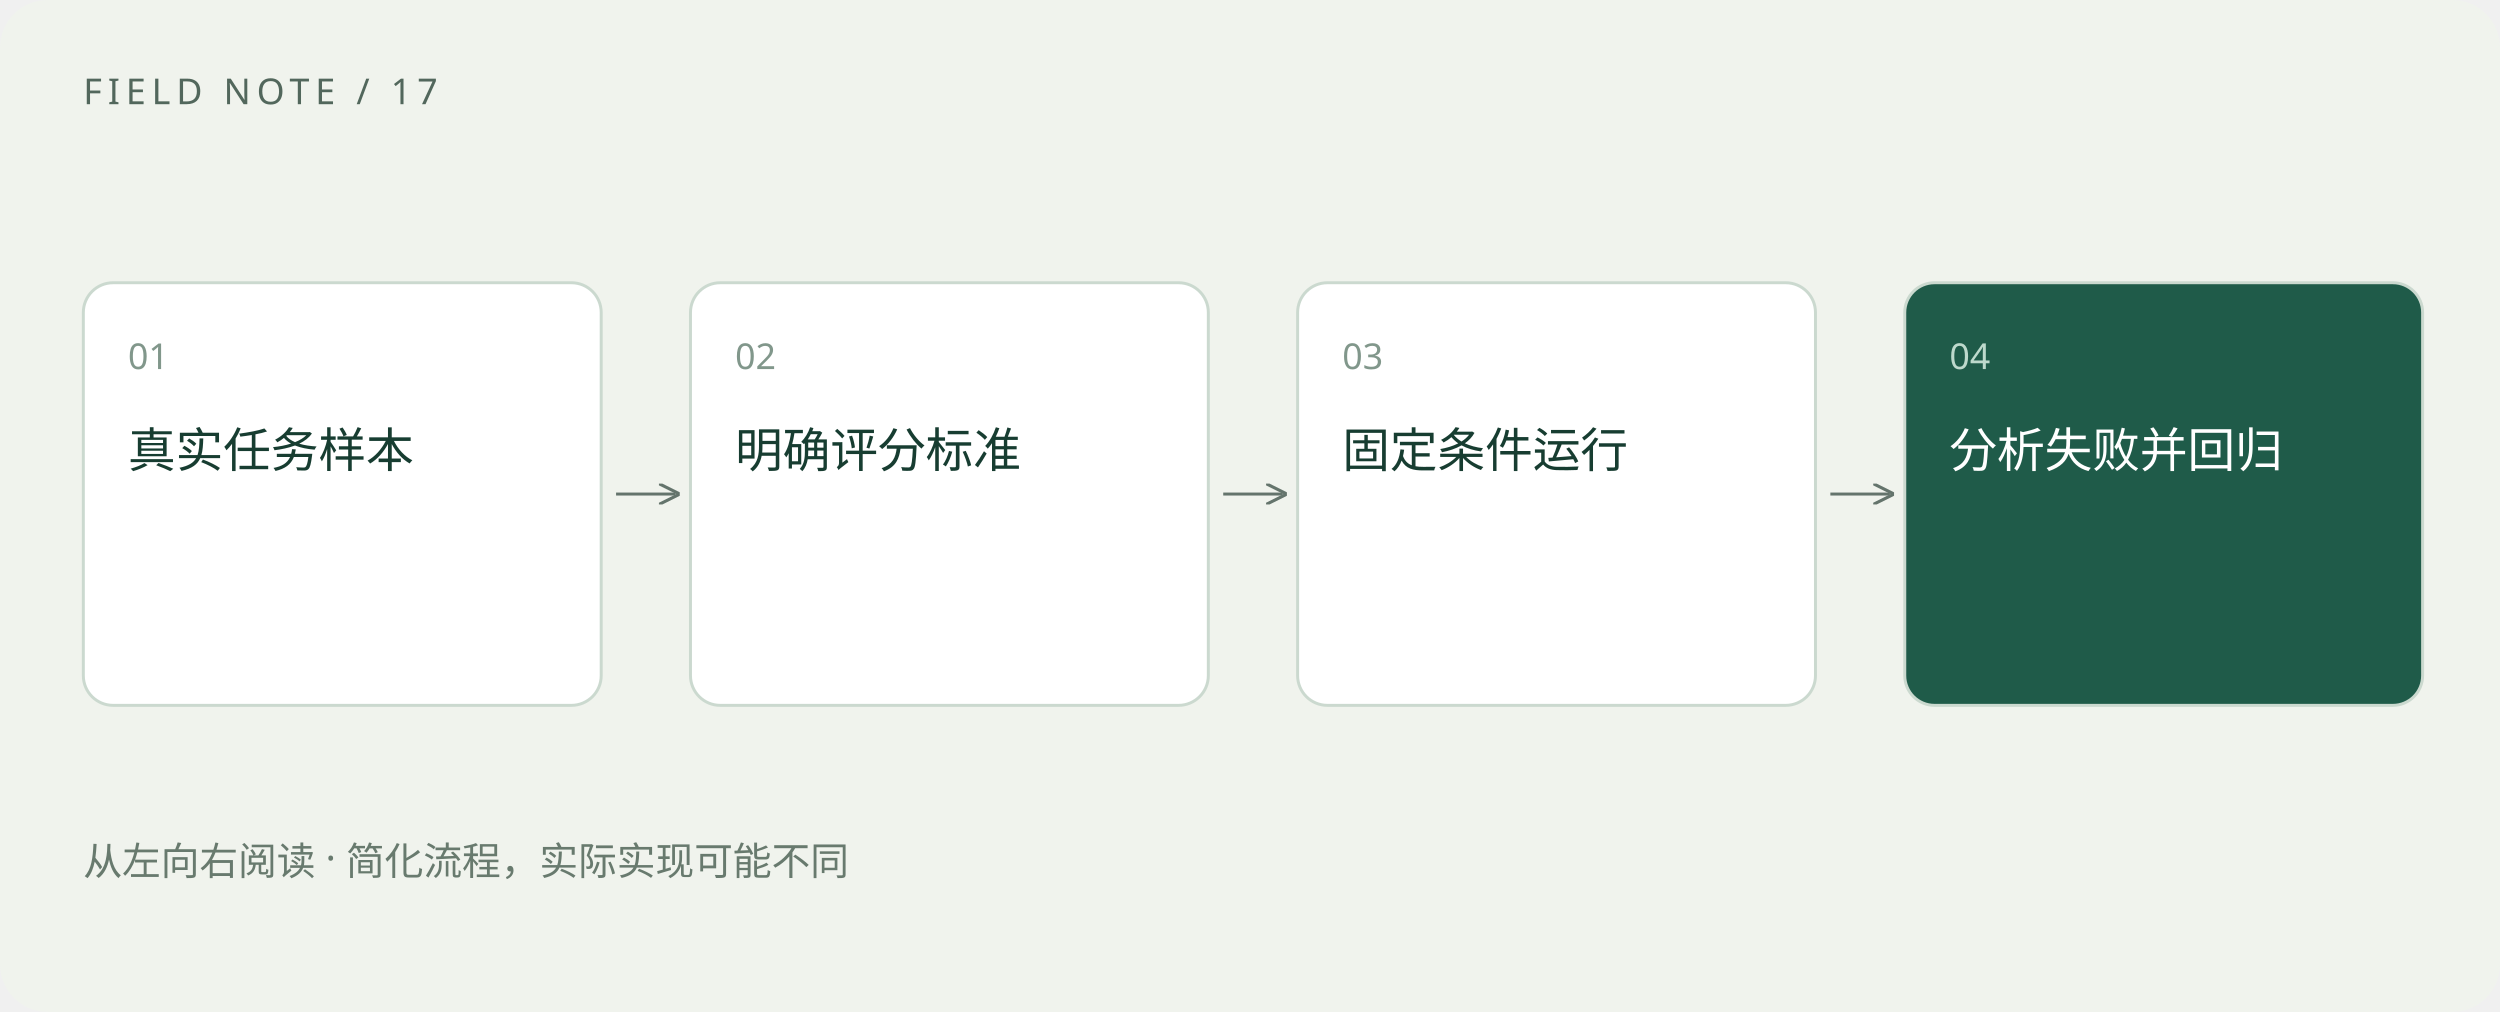
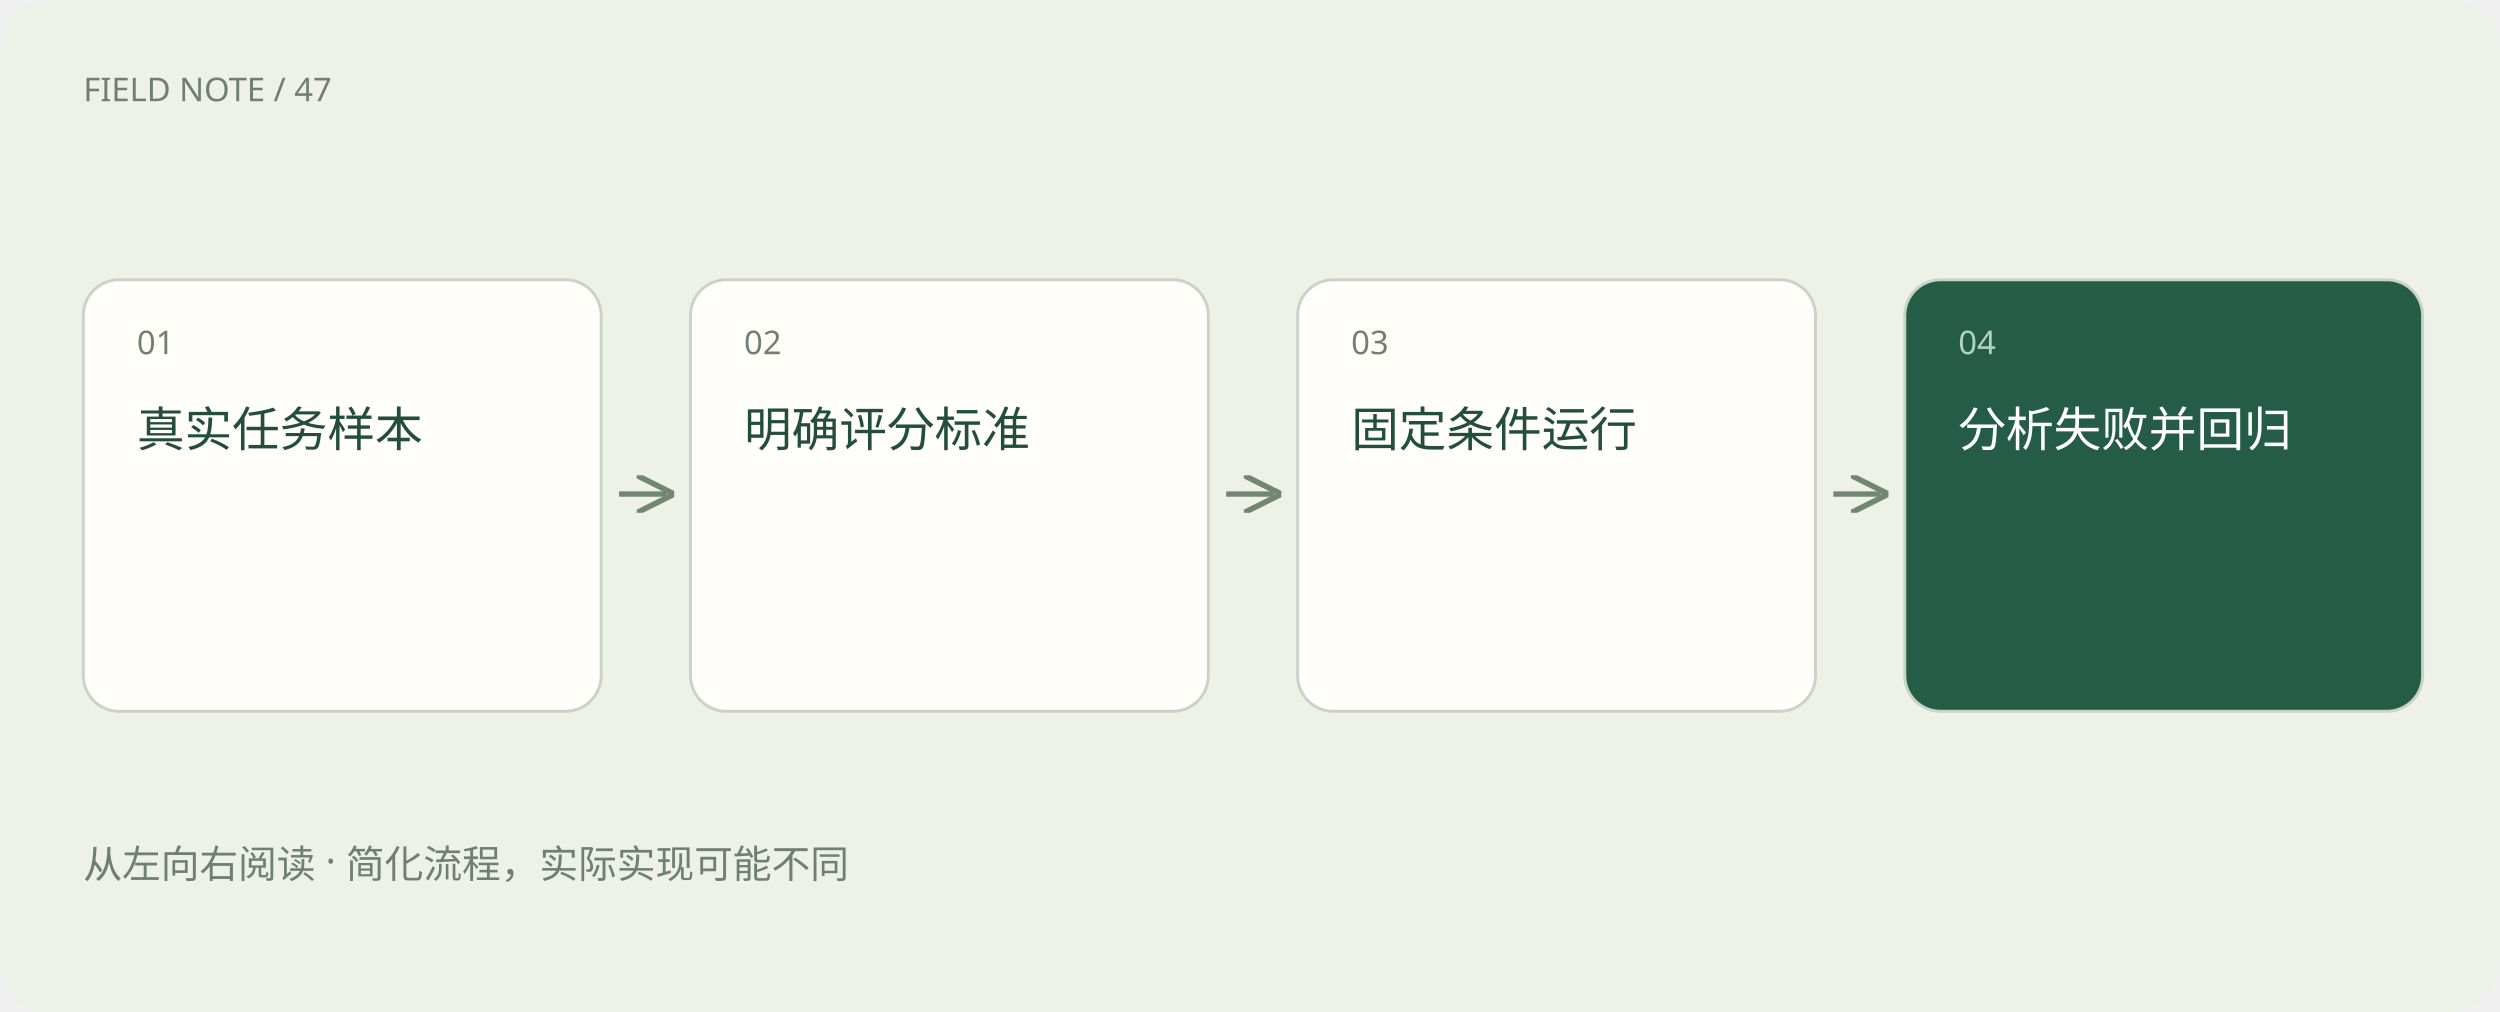
<svg xmlns="http://www.w3.org/2000/svg" viewBox="0 0 840 340" role="img" aria-labelledby="title desc">
  <defs>
    <marker id="arrow" viewBox="0 0 10 10" refX="8" refY="5" markerWidth="7" markerHeight="7" orient="auto">
-       <path d="M0 0L10 5L0 10" fill="none" stroke="#64746c" stroke-width="1.5" />
+       <path d="M0 0L10 5L0 10" fill="none" stroke="#718772" stroke-width="1.5" />
    </marker>
  </defs>
-   <rect width="840" height="340" rx="16" fill="#f0f3ed" />
+   <rect width="840" height="340" rx="16" fill="#edf1e8" />
  <g font-family="PingFang SC,Microsoft YaHei,sans-serif">
-     <text x="28" y="35" fill="#52675c" font-size="12" letter-spacing="2">FIELD NOTE / 17</text>
-     <rect x="28" y="95" width="174" height="142" rx="10" fill="#fff" stroke="#cbd9cf" />
-     <text x="43" y="124" fill="#81978b" font-size="12">01</text>
-     <text x="43" y="157" fill="#173d31" font-size="16">真实任务样本</text>
-     <path d="M207 166h20" stroke="#64746c" fill="none" marker-end="url(#arrow)" />
-     <rect x="232" y="95" width="174" height="142" rx="10" fill="#fff" stroke="#cbd9cf" />
-     <text x="247" y="124" fill="#81978b" font-size="12">02</text>
-     <text x="247" y="157" fill="#173d31" font-size="16">明确评分标准</text>
-     <path d="M411 166h20" stroke="#64746c" fill="none" marker-end="url(#arrow)" />
-     <rect x="436" y="95" width="174" height="142" rx="10" fill="#fff" stroke="#cbd9cf" />
-     <text x="451" y="124" fill="#81978b" font-size="12">03</text>
-     <text x="451" y="157" fill="#173d31" font-size="16">固定条件运行</text>
-     <path d="M615 166h20" stroke="#64746c" fill="none" marker-end="url(#arrow)" />
-     <rect x="640" y="95" width="174" height="142" rx="10" fill="#1f5b49" stroke="#cbd9cf" />
-     <text x="655" y="124" fill="#bdd9cc" font-size="12">04</text>
-     <text x="655" y="157" fill="#fff" font-size="16">分析失败并回归</text>
-     <text x="28" y="294" fill="#687a6e" font-size="13">从左向右阅读 · 简化流程，实际实现可能不同</text>
+     <text x="28" y="34" text-anchor="start" fill="#6f8072" font-size="11">FIELD NOTE / 47</text>
+     <rect x="28" y="94" width="174" height="145" rx="12" fill="#fffefa" stroke="#c8d5c6" />
+     <text x="46" y="119" text-anchor="start" fill="#6f8072" font-size="11">01</text>
+     <text x="46" y="150" text-anchor="start" fill="#234d3d" font-size="16">真实任务样本</text>
+     <path d="M208 166 H224" fill="none" stroke="#718772" stroke-width="1.8" marker-end="url(#arrow)" />
+     <rect x="232" y="94" width="174" height="145" rx="12" fill="#fffefa" stroke="#c8d5c6" />
+     <text x="250" y="119" text-anchor="start" fill="#6f8072" font-size="11">02</text>
+     <text x="250" y="150" text-anchor="start" fill="#234d3d" font-size="16">明确评分标准</text>
+     <path d="M412 166 H428" fill="none" stroke="#718772" stroke-width="1.8" marker-end="url(#arrow)" />
+     <rect x="436" y="94" width="174" height="145" rx="12" fill="#fffefa" stroke="#c8d5c6" />
+     <text x="454" y="119" text-anchor="start" fill="#6f8072" font-size="11">03</text>
+     <text x="454" y="150" text-anchor="start" fill="#234d3d" font-size="16">固定条件运行</text>
+     <path d="M616 166 H632" fill="none" stroke="#718772" stroke-width="1.8" marker-end="url(#arrow)" />
+     <rect x="640" y="94" width="174" height="145" rx="12" fill="#245c48" stroke="#c8d5c6" />
+     <text x="658" y="119" text-anchor="start" fill="#b5d1bf" font-size="11">04</text>
+     <text x="658" y="150" text-anchor="start" fill="#fff" font-size="16">分析失败并回归</text>
+     <text x="28" y="295" text-anchor="start" fill="#6f8072" font-size="13">从左向右阅读 · 简化流程，实际实现可能不同</text>
  </g>
</svg>
